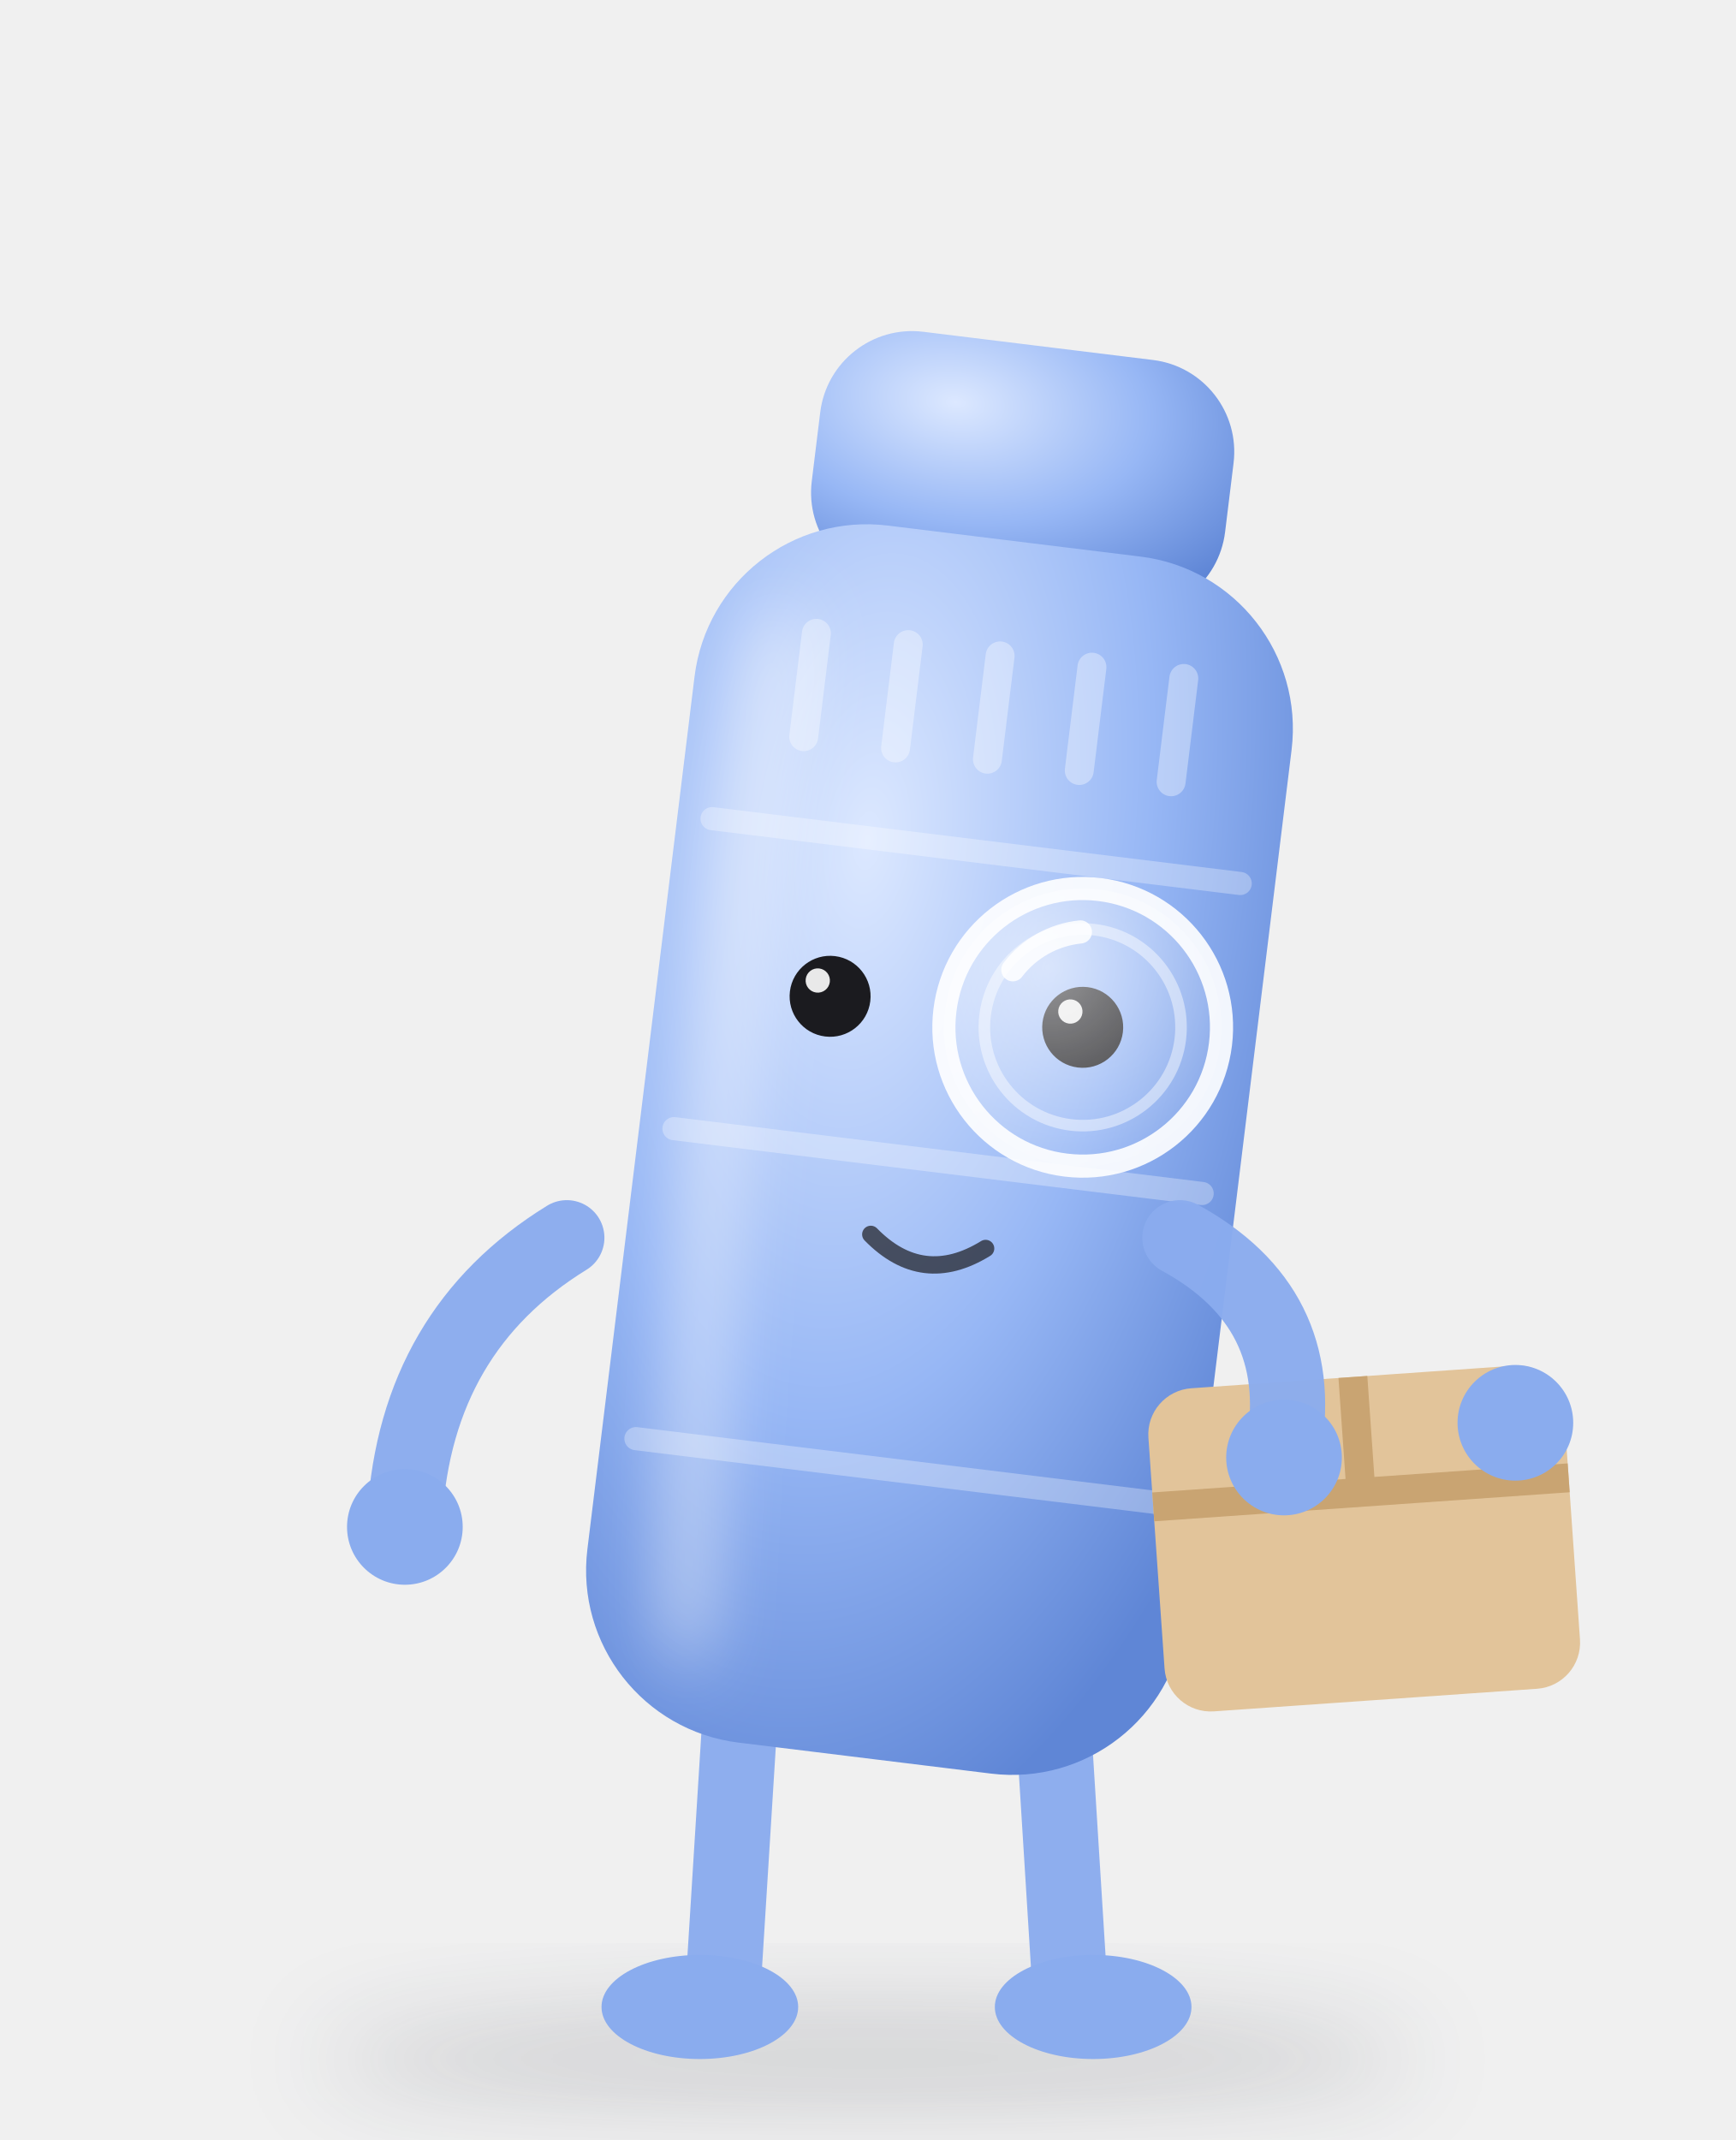
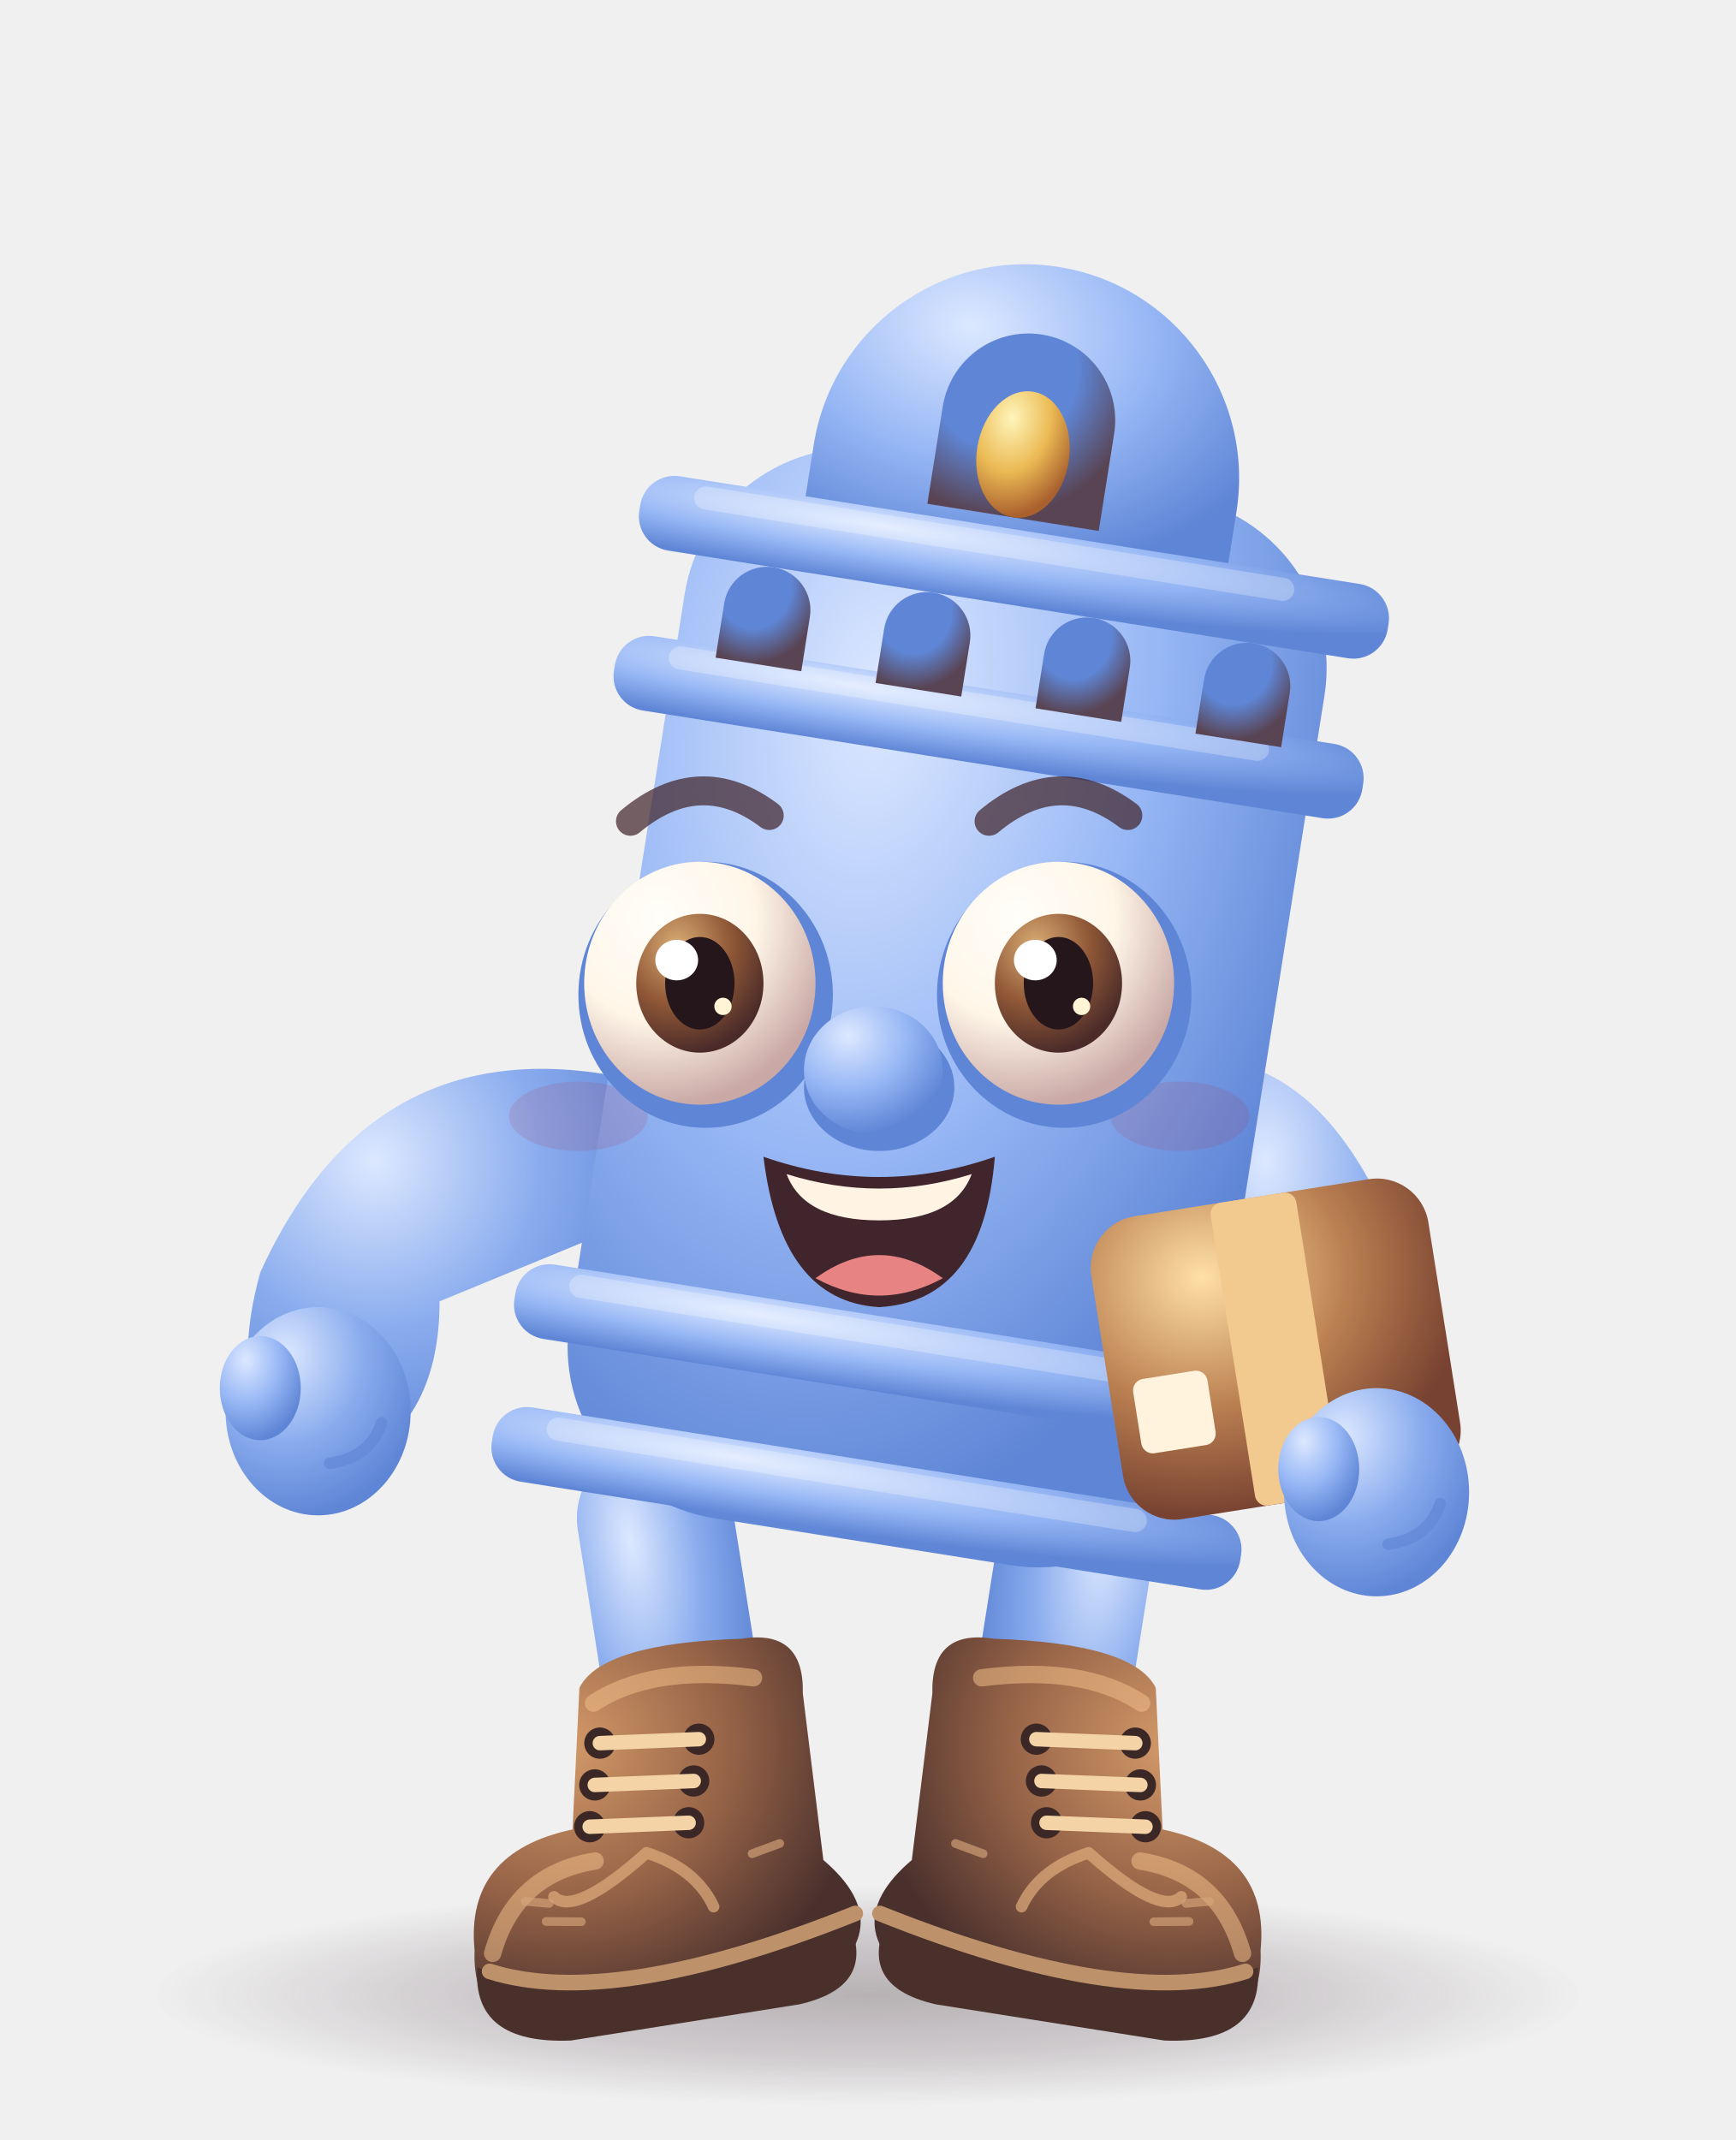
<svg xmlns="http://www.w3.org/2000/svg" width="600" height="740" viewBox="0 0 300 370" role="img" aria-label="Pisa, the orders mascot">
  <defs>
-     <radialGradient id="ordersb" cx="32%" cy="26%" r="85%">
+     <radialGradient id="ordersclay" cx="32%" cy="23%" r="78%">
      <stop offset="0" stop-color="#DCE8FF" />
-       <stop offset=".55" stop-color="#97B7F5" />
+       <stop offset="0.54" stop-color="#97B7F5" />
      <stop offset="1" stop-color="#5F86D6" />
    </radialGradient>
-     <radialGradient id="ordersl" cx="35%" cy="30%" r="75%">
-       <stop offset="0" stop-color="#fff" stop-opacity=".55" />
-       <stop offset="1" stop-color="#fff" stop-opacity=".08" />
+     <radialGradient id="ordersarm" cx="32%" cy="23%" r="78%">
+       <stop offset="0" stop-color="#DCE8FF" />
+       <stop offset="0.54" stop-color="#8AACEE" />
+       <stop offset="1" stop-color="#5F86D6" />
    </radialGradient>
-     <filter id="ordersf" x="-20%" y="-20%" width="140%" height="140%">
-       <feGaussianBlur stdDeviation="6" />
-     </filter>
-     <filter id="orderss" x="-50%" y="-50%" width="200%" height="200%">
-       <feGaussianBlur stdDeviation="8" />
-     </filter>
+     <radialGradient id="ordersrecess" cx="32%" cy="23%" r="78%">
+       <stop offset="0" stop-color="#5F86D6" />
+       <stop offset="0.54" stop-color="#5F86D6" />
+       <stop offset="1" stop-color="#594454" />
+     </radialGradient>
+     <radialGradient id="ordersboot" cx="32%" cy="23%" r="78%">
+       <stop offset="0" stop-color="#d39a69" />
+       <stop offset="0.54" stop-color="#966347" />
+       <stop offset="1" stop-color="#4a302d" />
+     </radialGradient>
+     <radialGradient id="orderswood" cx="32%" cy="23%" r="78%">
+       <stop offset="0" stop-color="#ffe0a6" />
+       <stop offset="0.54" stop-color="#bb8051" />
+       <stop offset="1" stop-color="#774231" />
+     </radialGradient>
+     <radialGradient id="ordersgold" cx="32%" cy="23%" r="78%">
+       <stop offset="0" stop-color="#fff5bb" />
+       <stop offset="0.54" stop-color="#ebba54" />
+       <stop offset="1" stop-color="#aa612e" />
+     </radialGradient>
+     <radialGradient id="ordersred" cx="32%" cy="23%" r="78%">
+       <stop offset="0" stop-color="#ffb3a4" />
+       <stop offset="0.54" stop-color="#e47065" />
+       <stop offset="1" stop-color="#a53247" />
+     </radialGradient>
+     <radialGradient id="orderswhite" cx="32%" cy="23%" r="78%">
+       <stop offset="0" stop-color="#fffef9" />
+       <stop offset="0.54" stop-color="#fff6e8" />
+       <stop offset="1" stop-color="#c9a8a5" />
+     </radialGradient>
+     <radialGradient id="ordersiris" cx="32%" cy="23%" r="78%">
+       <stop offset="0" stop-color="#d9ab73" />
+       <stop offset="0.54" stop-color="#905837" />
+       <stop offset="1" stop-color="#4b2b29" />
+     </radialGradient>
+     <radialGradient id="ordersfloor">
+       <stop stop-color="#38252e" stop-opacity=".31" />
+       <stop offset=".55" stop-color="#483442" stop-opacity=".2" />
+       <stop offset="1" stop-color="#483442" stop-opacity="0" />
+     </radialGradient>
  </defs>
-   <ellipse cx="150" cy="356" rx="95" ry="10" fill="#1B2430" opacity=".14" filter="url(#orderss)" />
-   <path d="M128 296 L125 344" fill="none" stroke="#8AACEE" stroke-width="13" stroke-linecap="round" stroke-linejoin="round" opacity=".96" />
-   <path d="M182 296 L185 344" fill="none" stroke="#8AACEE" stroke-width="13" stroke-linecap="round" stroke-linejoin="round" opacity=".96" />
-   <ellipse cx="121" cy="347" rx="17" ry="9" fill="#8AACEE" />
-   <ellipse cx="189" cy="347" rx="17" ry="9" fill="#8AACEE" />
-   <g transform="rotate(7 150 300)">
-     <rect x="114" y="58" width="72" height="44" rx="16" fill="url(#ordersb)" />
-     <rect x="98" y="92" width="104" height="212" rx="30" fill="url(#ordersb)" />
-     <path d="M104 146 L196 146 M104 200 L196 200 M104 254 L196 254" fill="none" stroke="#fff" stroke-opacity=".3" stroke-width="4" stroke-linecap="round" stroke-linejoin="round" />
-     <path d="M118 112 v18 M134 112 v18 M150 112 v18 M166 112 v18 M182 112 v18" stroke="#fff" stroke-opacity=".35" stroke-width="5" stroke-linecap="round" />
-     <path d="M106 110 Q104 200 112 290 L122 290 Q114 200 118 110 Z" fill="#fff" opacity=".42" filter="url(#ordersf)" />
-     <circle cx="128" cy="174" r="7" fill="#1B1B1F" />
-     <circle cx="125.55" cy="171.55" r="2.1" fill="#fff" opacity=".9" />
-     <circle cx="172" cy="174" r="7" fill="#1B1B1F" />
-     <circle cx="169.55" cy="171.55" r="2.1" fill="#fff" opacity=".9" />
-     <circle cx="172" cy="174" r="24" fill="url(#ordersl)" stroke="#fff" stroke-opacity=".9" stroke-width="4" />
-     <circle cx="172" cy="174" r="17" fill="none" stroke="#fff" stroke-opacity=".45" stroke-width="2" />
-     <path d="M158.8 165.6 A16.8 16.8 0 0 1 169.6 157.68" fill="none" stroke="#fff" stroke-width="4" stroke-linecap="round" opacity=".85" />
-     <path d="M140 214 Q150 222 160 214" fill="none" stroke="#1B1B1F" stroke-width="3" stroke-linecap="round" opacity=".7" />
+   <ellipse cx="150" cy="345" rx="123" ry="19" fill="url(#ordersfloor)" />
+   <g transform="translate(119 302) rotate(-9) scale(1 1)">
+     <rect x="-13" y="-53" width="27" height="71" rx="13" fill="url(#ordersarm)" />
+     <path d="M-17-13Q-12-20 12-17Q23-17 21-6L20 23Q32 37 14 45H-27Q-45 44-42 29Q-41 12-22 11Z" fill="url(#ordersboot)" />
+     <path d="M-42 32Q-24 42 22 32Q27 46 12 47H-28Q-45 45-42 32Z" fill="#49302b" />
+     <path d="M-40 33Q-20 43 24 33" fill="none" stroke="#bd9169" stroke-width="2.7" stroke-linecap="round" stroke-linejoin="round" />
+     <path d="M-39 30Q-33 17-19 17M-15-10Q-4-15 13-10" fill="none" stroke="#f1bd89" stroke-width="3" opacity="0.55" stroke-linecap="round" stroke-linejoin="round" />
+     <ellipse cx="-15" cy="-3" rx="2.7" ry="2.7" fill="#3b2826" />
+     <ellipse cx="2" cy="-1" rx="2.7" ry="2.7" fill="#3b2826" />
+     <path d="M-15 -3l17 2" fill="none" stroke="#f4d3a6" stroke-width="2.5" stroke-linecap="round" stroke-linejoin="round" />
+     <ellipse cx="-17" cy="4" rx="2.7" ry="2.7" fill="#3b2826" />
+     <ellipse cx="0" cy="6" rx="2.7" ry="2.7" fill="#3b2826" />
+     <path d="M-17 4l17 2" fill="none" stroke="#f4d3a6" stroke-width="2.5" stroke-linecap="round" stroke-linejoin="round" />
+     <ellipse cx="-19" cy="11" rx="2.7" ry="2.7" fill="#3b2826" />
+     <ellipse cx="-2" cy="13" rx="2.7" ry="2.7" fill="#3b2826" />
+     <path d="M-19 11l17 2" fill="none" stroke="#f4d3a6" stroke-width="2.5" stroke-linecap="round" stroke-linejoin="round" />
+     <path d="M-10 17q-14 9-17 5M-10 17q8 4 10 11" fill="none" stroke="#dfad7d" stroke-width="2" opacity="0.7" stroke-linecap="round" stroke-linejoin="round" />
+     <path d="M-29 26l6 1m-9-5l4 1m36-3l5-1" fill="none" stroke="#d5a47a" stroke-width="1.5" opacity="0.65" stroke-linecap="round" stroke-linejoin="round" />
  </g>
-   <path d="M98 214 Q72 230 70 262" fill="none" stroke="#8AACEE" stroke-width="13" stroke-linecap="round" stroke-linejoin="round" opacity=".96" />
-   <circle cx="70" cy="264" r="10" fill="#8AACEE" />
-   <g transform="rotate(-4 236 268)">
-     <rect x="200" y="238" width="72" height="56" rx="8" fill="#E2C49A" />
-     <path d="M200 258 L272 258 M236 238 L236 258" stroke="#C9A472" stroke-width="5" />
+   <g transform="translate(181 302) rotate(9) scale(-1 1)">
+     <rect x="-13" y="-53" width="27" height="71" rx="13" fill="url(#ordersarm)" />
+     <path d="M-17-13Q-12-20 12-17Q23-17 21-6L20 23Q32 37 14 45H-27Q-45 44-42 29Q-41 12-22 11Z" fill="url(#ordersboot)" />
+     <path d="M-42 32Q-24 42 22 32Q27 46 12 47H-28Q-45 45-42 32Z" fill="#49302b" />
+     <path d="M-40 33Q-20 43 24 33" fill="none" stroke="#bd9169" stroke-width="2.7" stroke-linecap="round" stroke-linejoin="round" />
+     <path d="M-39 30Q-33 17-19 17M-15-10Q-4-15 13-10" fill="none" stroke="#f1bd89" stroke-width="3" opacity="0.55" stroke-linecap="round" stroke-linejoin="round" />
+     <ellipse cx="-15" cy="-3" rx="2.7" ry="2.7" fill="#3b2826" />
+     <ellipse cx="2" cy="-1" rx="2.7" ry="2.7" fill="#3b2826" />
+     <path d="M-15 -3l17 2" fill="none" stroke="#f4d3a6" stroke-width="2.5" stroke-linecap="round" stroke-linejoin="round" />
+     <ellipse cx="-17" cy="4" rx="2.7" ry="2.7" fill="#3b2826" />
+     <ellipse cx="0" cy="6" rx="2.7" ry="2.7" fill="#3b2826" />
+     <path d="M-17 4l17 2" fill="none" stroke="#f4d3a6" stroke-width="2.5" stroke-linecap="round" stroke-linejoin="round" />
+     <ellipse cx="-19" cy="11" rx="2.7" ry="2.7" fill="#3b2826" />
+     <ellipse cx="-2" cy="13" rx="2.7" ry="2.7" fill="#3b2826" />
+     <path d="M-19 11l17 2" fill="none" stroke="#f4d3a6" stroke-width="2.5" stroke-linecap="round" stroke-linejoin="round" />
+     <path d="M-10 17q-14 9-17 5M-10 17q8 4 10 11" fill="none" stroke="#dfad7d" stroke-width="2" opacity="0.7" stroke-linecap="round" stroke-linejoin="round" />
+     <path d="M-29 26l6 1m-9-5l4 1m36-3l5-1" fill="none" stroke="#d5a47a" stroke-width="1.5" opacity="0.65" stroke-linecap="round" stroke-linejoin="round" />
  </g>
-   <path d="M204 214 Q226 226 222 250" fill="none" stroke="#8AACEE" stroke-width="13" stroke-linecap="round" stroke-linejoin="round" opacity=".96" />
-   <circle cx="222" cy="252" r="10" fill="#8AACEE" />
-   <circle cx="262" cy="246" r="10" fill="#8AACEE" />
+   <path d="M111 187Q65 176 45 220Q37 249 59 254Q76 247 76 225L110 211Z" fill="url(#ordersarm)" />
+   <path d="M207 183Q238 183 250 245L232 260Q219 209 204 222Z" fill="url(#ordersarm)" />
+   <g transform="rotate(9 147 248)">
+     <rect x="96" y="79" width="112" height="187" rx="30" fill="url(#ordersclay)" />
+     <path d="M114 97v-17a37 37 0 0 1 74 0v17Z" fill="url(#ordersclay)" />
+     <path d="M135 87v-17a15 15 0 0 1 30 0v17Z" fill="url(#ordersrecess)" />
+     <ellipse cx="150" cy="76" rx="8" ry="11" fill="url(#ordersgold)" />
+     <rect x="86" y="89" width="131" height="13" rx="6" fill="url(#ordersclay)" />
+     <path d="M97 92H198" fill="none" stroke="white" stroke-width="4" opacity="0.26" stroke-linecap="round" stroke-linejoin="round" />
+     <rect x="86" y="117" width="131" height="13" rx="6" fill="url(#ordersclay)" />
+     <path d="M97 120H198" fill="none" stroke="white" stroke-width="4" opacity="0.26" stroke-linecap="round" stroke-linejoin="round" />
+     <rect x="86" y="227" width="131" height="13" rx="6" fill="url(#ordersclay)" />
+     <path d="M97 230H198" fill="none" stroke="white" stroke-width="4" opacity="0.26" stroke-linecap="round" stroke-linejoin="round" />
+     <rect x="86" y="252" width="131" height="13" rx="6" fill="url(#ordersclay)" />
+     <path d="M97 255H198" fill="none" stroke="white" stroke-width="4" opacity="0.26" stroke-linecap="round" stroke-linejoin="round" />
+     <path d="M103 119v-9.5a7.5 7.5 0 0 1 15 0v9.5Z" fill="url(#ordersrecess)" />
+     <path d="M131 119v-9.5a7.5 7.5 0 0 1 15 0v9.5Z" fill="url(#ordersrecess)" />
+     <path d="M159 119v-9.5a7.5 7.5 0 0 1 15 0v9.5Z" fill="url(#ordersrecess)" />
+     <path d="M187 119v-9.5a7.5 7.5 0 0 1 15 0v9.5Z" fill="url(#ordersrecess)" />
+   </g>
+   <ellipse cx="55" cy="244" rx="16" ry="18" fill="url(#ordersarm)" />
+   <ellipse cx="45" cy="240" rx="7" ry="9" fill="url(#ordersclay)" />
+   <path d="M57 253q7 -1 9 -7" fill="none" stroke="#5F86D6" stroke-width="2" opacity="0.65" stroke-linecap="round" stroke-linejoin="round" />
+   <g transform="translate(152 170)">
+     <ellipse cx="-52" cy="23" rx="12" ry="6" fill="#a63655" opacity=".15" />
+     <ellipse cx="52" cy="23" rx="12" ry="6" fill="#a63655" opacity=".15" />
+     <g class="sm-blink">
+       <g transform="translate(-31 0)">
+         <path d="M-12 -28Q0 -38 12 -29" fill="none" stroke="#41252C" stroke-width="5" opacity="0.72" stroke-linecap="round" stroke-linejoin="round" />
+         <ellipse cx="1" cy="2" rx="22" ry="23" fill="#5F86D6" />
+         <ellipse cx="0" cy="0" rx="20" ry="21" fill="url(#orderswhite)" />
+         <ellipse cx="0" cy="0" rx="11" ry="12" fill="url(#ordersiris)" />
+         <ellipse cx="0" cy="0" rx="6" ry="8" fill="#25161c" />
+         <ellipse cx="-4" cy="-4" rx="3.7" ry="3.5" fill="white" />
+         <ellipse cx="4" cy="4" rx="1.5" ry="1.5" fill="#fff4d5" />
+       </g>
+       <g transform="translate(31 0)">
+         <path d="M-12 -28Q0 -38 12 -29" fill="none" stroke="#41252C" stroke-width="5" opacity="0.72" stroke-linecap="round" stroke-linejoin="round" />
+         <ellipse cx="1" cy="2" rx="22" ry="23" fill="#5F86D6" />
+         <ellipse cx="0" cy="0" rx="20" ry="21" fill="url(#orderswhite)" />
+         <ellipse cx="0" cy="0" rx="11" ry="12" fill="url(#ordersiris)" />
+         <ellipse cx="0" cy="0" rx="6" ry="8" fill="#25161c" />
+         <ellipse cx="-4" cy="-4" rx="3.7" ry="3.5" fill="white" />
+         <ellipse cx="4" cy="4" rx="1.5" ry="1.5" fill="#fff4d5" />
+       </g>
+     </g>
+     <ellipse cx="0" cy="18" rx="13" ry="11" fill="#5F86D6" />
+     <ellipse cx="-1" cy="15" rx="12" ry="11" fill="url(#ordersclay)" />
+     <path d="M-20 30Q0 37 20 30Q18 55 0 56Q-17 55-20 30Z" fill="#41252C" />
+     <path d="M-16 33Q0 38 16 33Q13 41 0 41Q-13 41-16 33Z" fill="#fff4e4" />
+     <path d="M-11 51Q0 43 11 51Q0 57-11 51Z" fill="#e78383" />
+   </g>
+   <g transform="rotate(-9 219 233)">
+     <rect x="191" y="207" width="59" height="53" rx="9" fill="url(#orderswood)" />
+     <rect x="213" y="207" width="15" height="53" rx="2" fill="#f2c98e" />
+     <rect x="195" y="235" width="13" height="13" rx="2" fill="#fff3dd" />
+   </g>
+   <ellipse cx="238" cy="258" rx="16" ry="18" fill="url(#ordersarm)" />
+   <ellipse cx="228" cy="254" rx="7" ry="9" fill="url(#ordersclay)" />
+   <path d="M240 267q7 -1 9 -7" fill="none" stroke="#5F86D6" stroke-width="2" opacity="0.65" stroke-linecap="round" stroke-linejoin="round" />
</svg>
